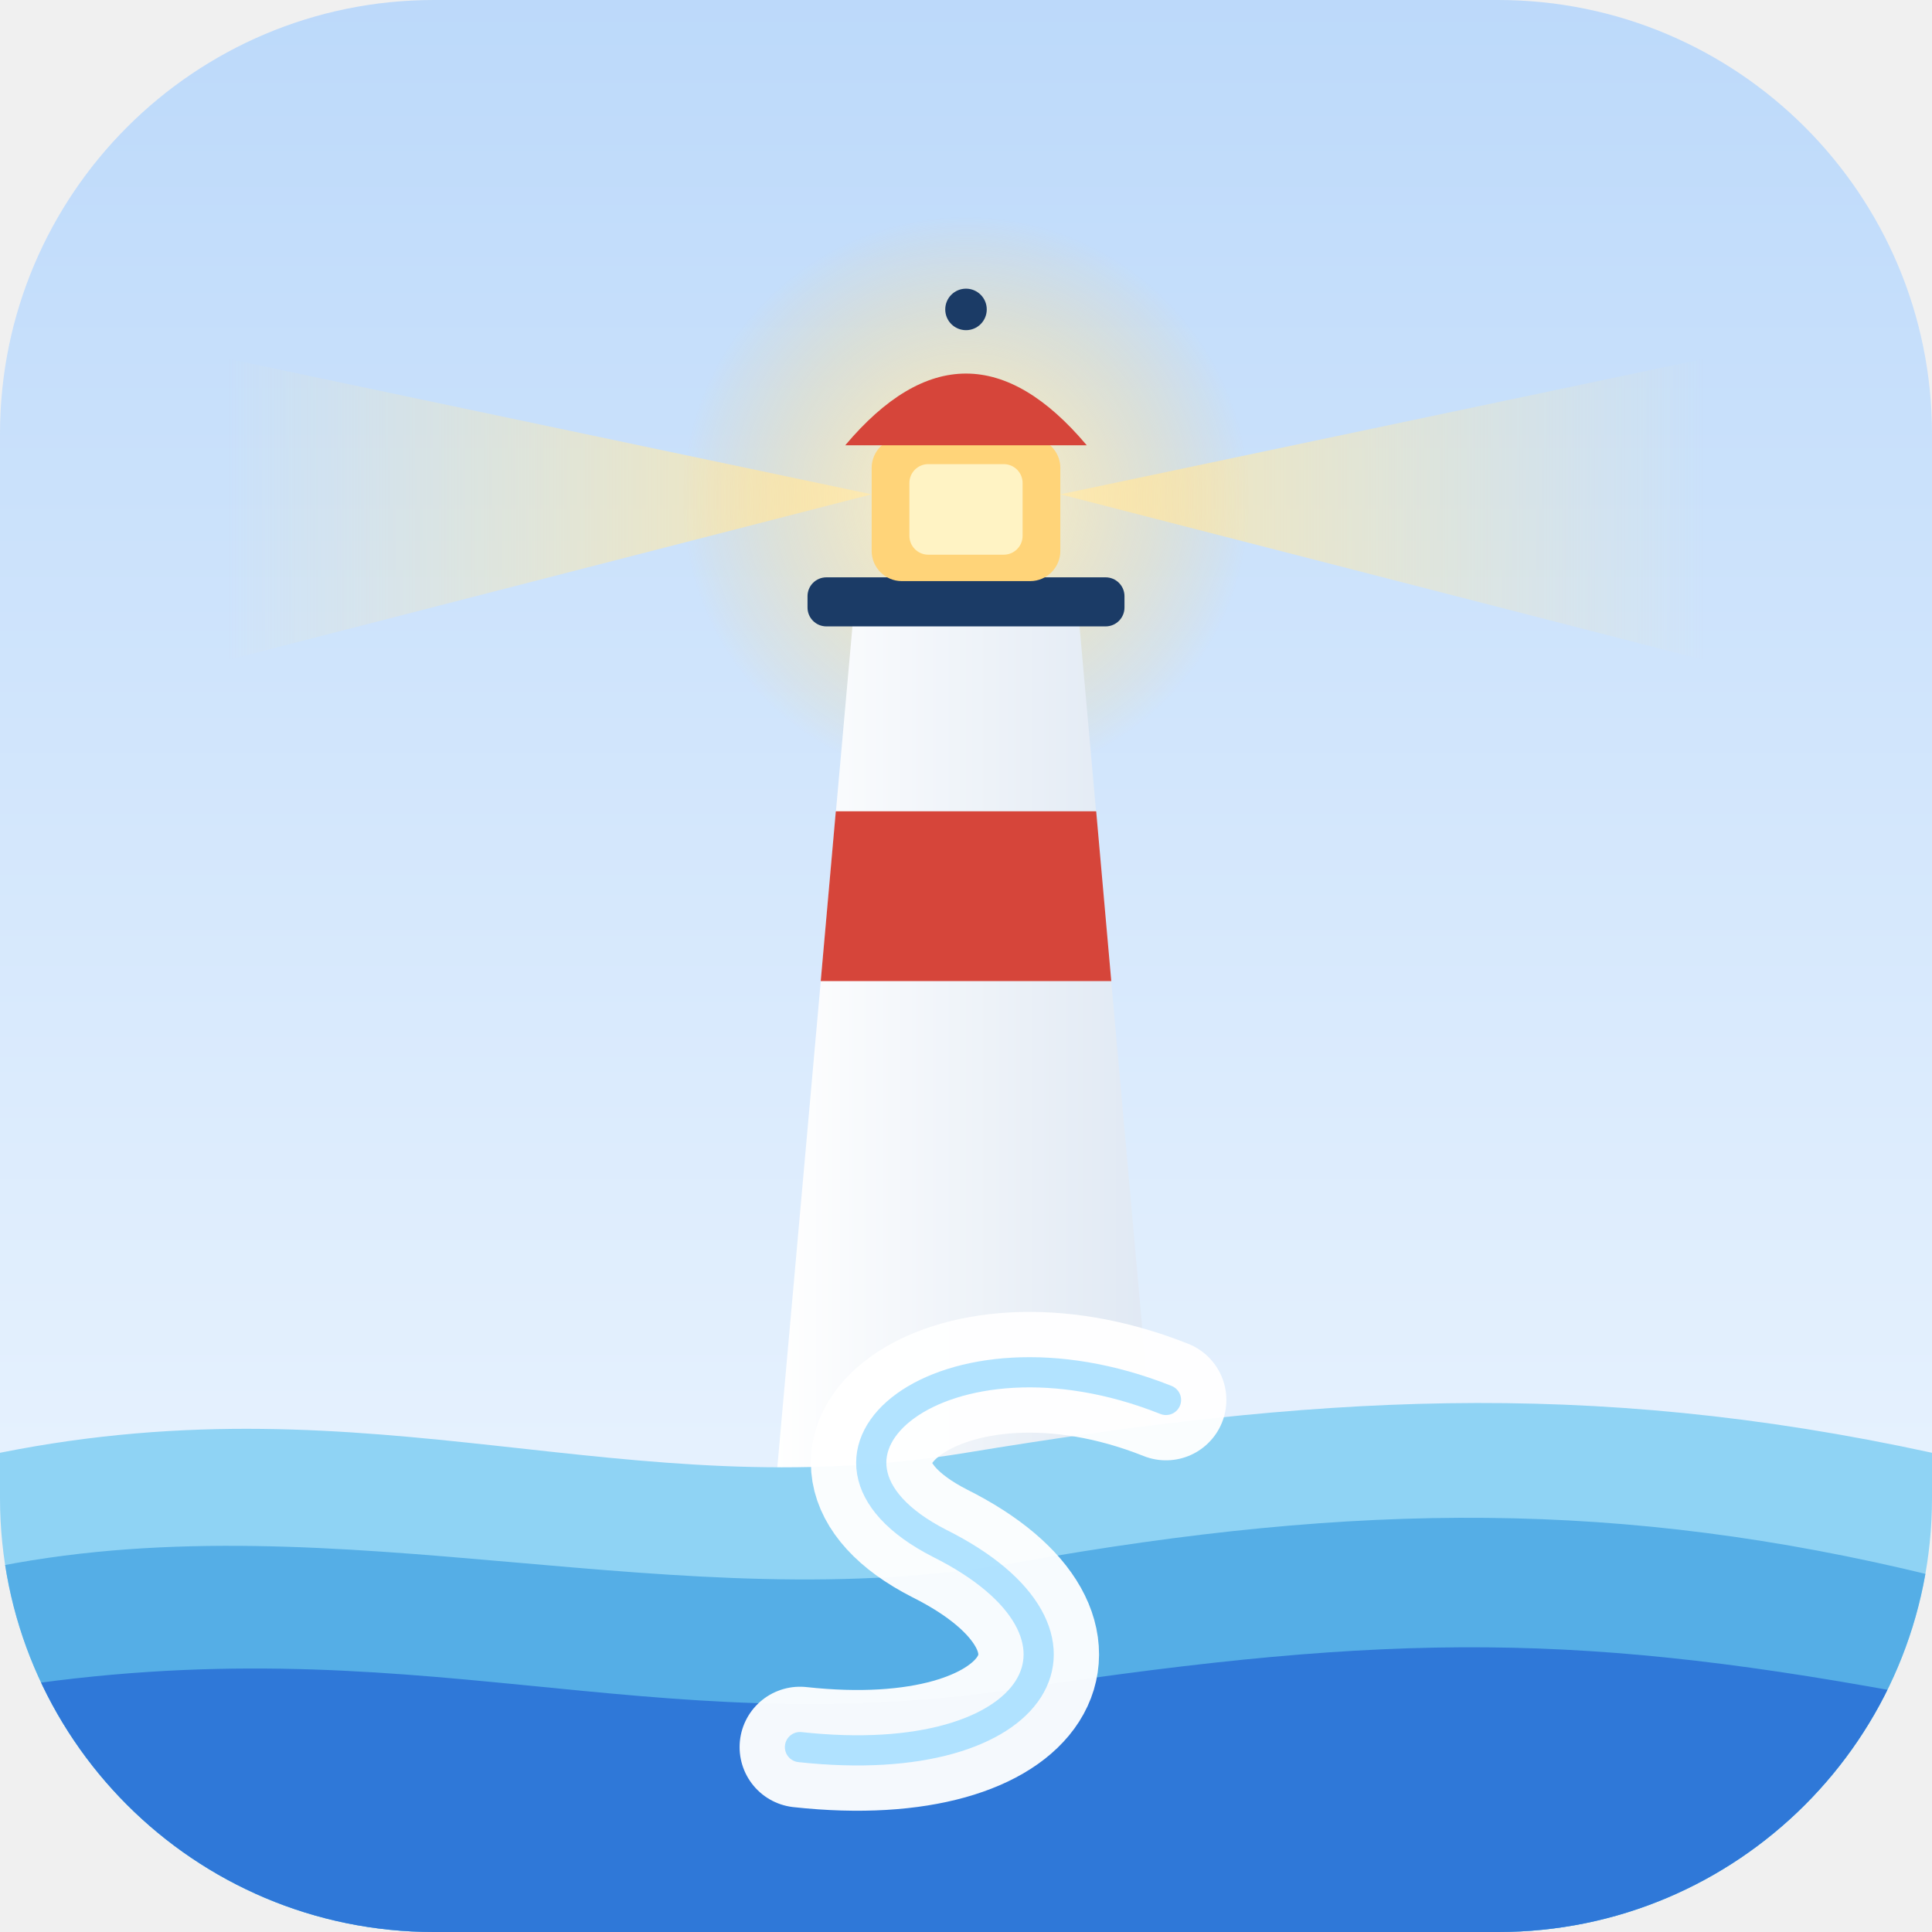
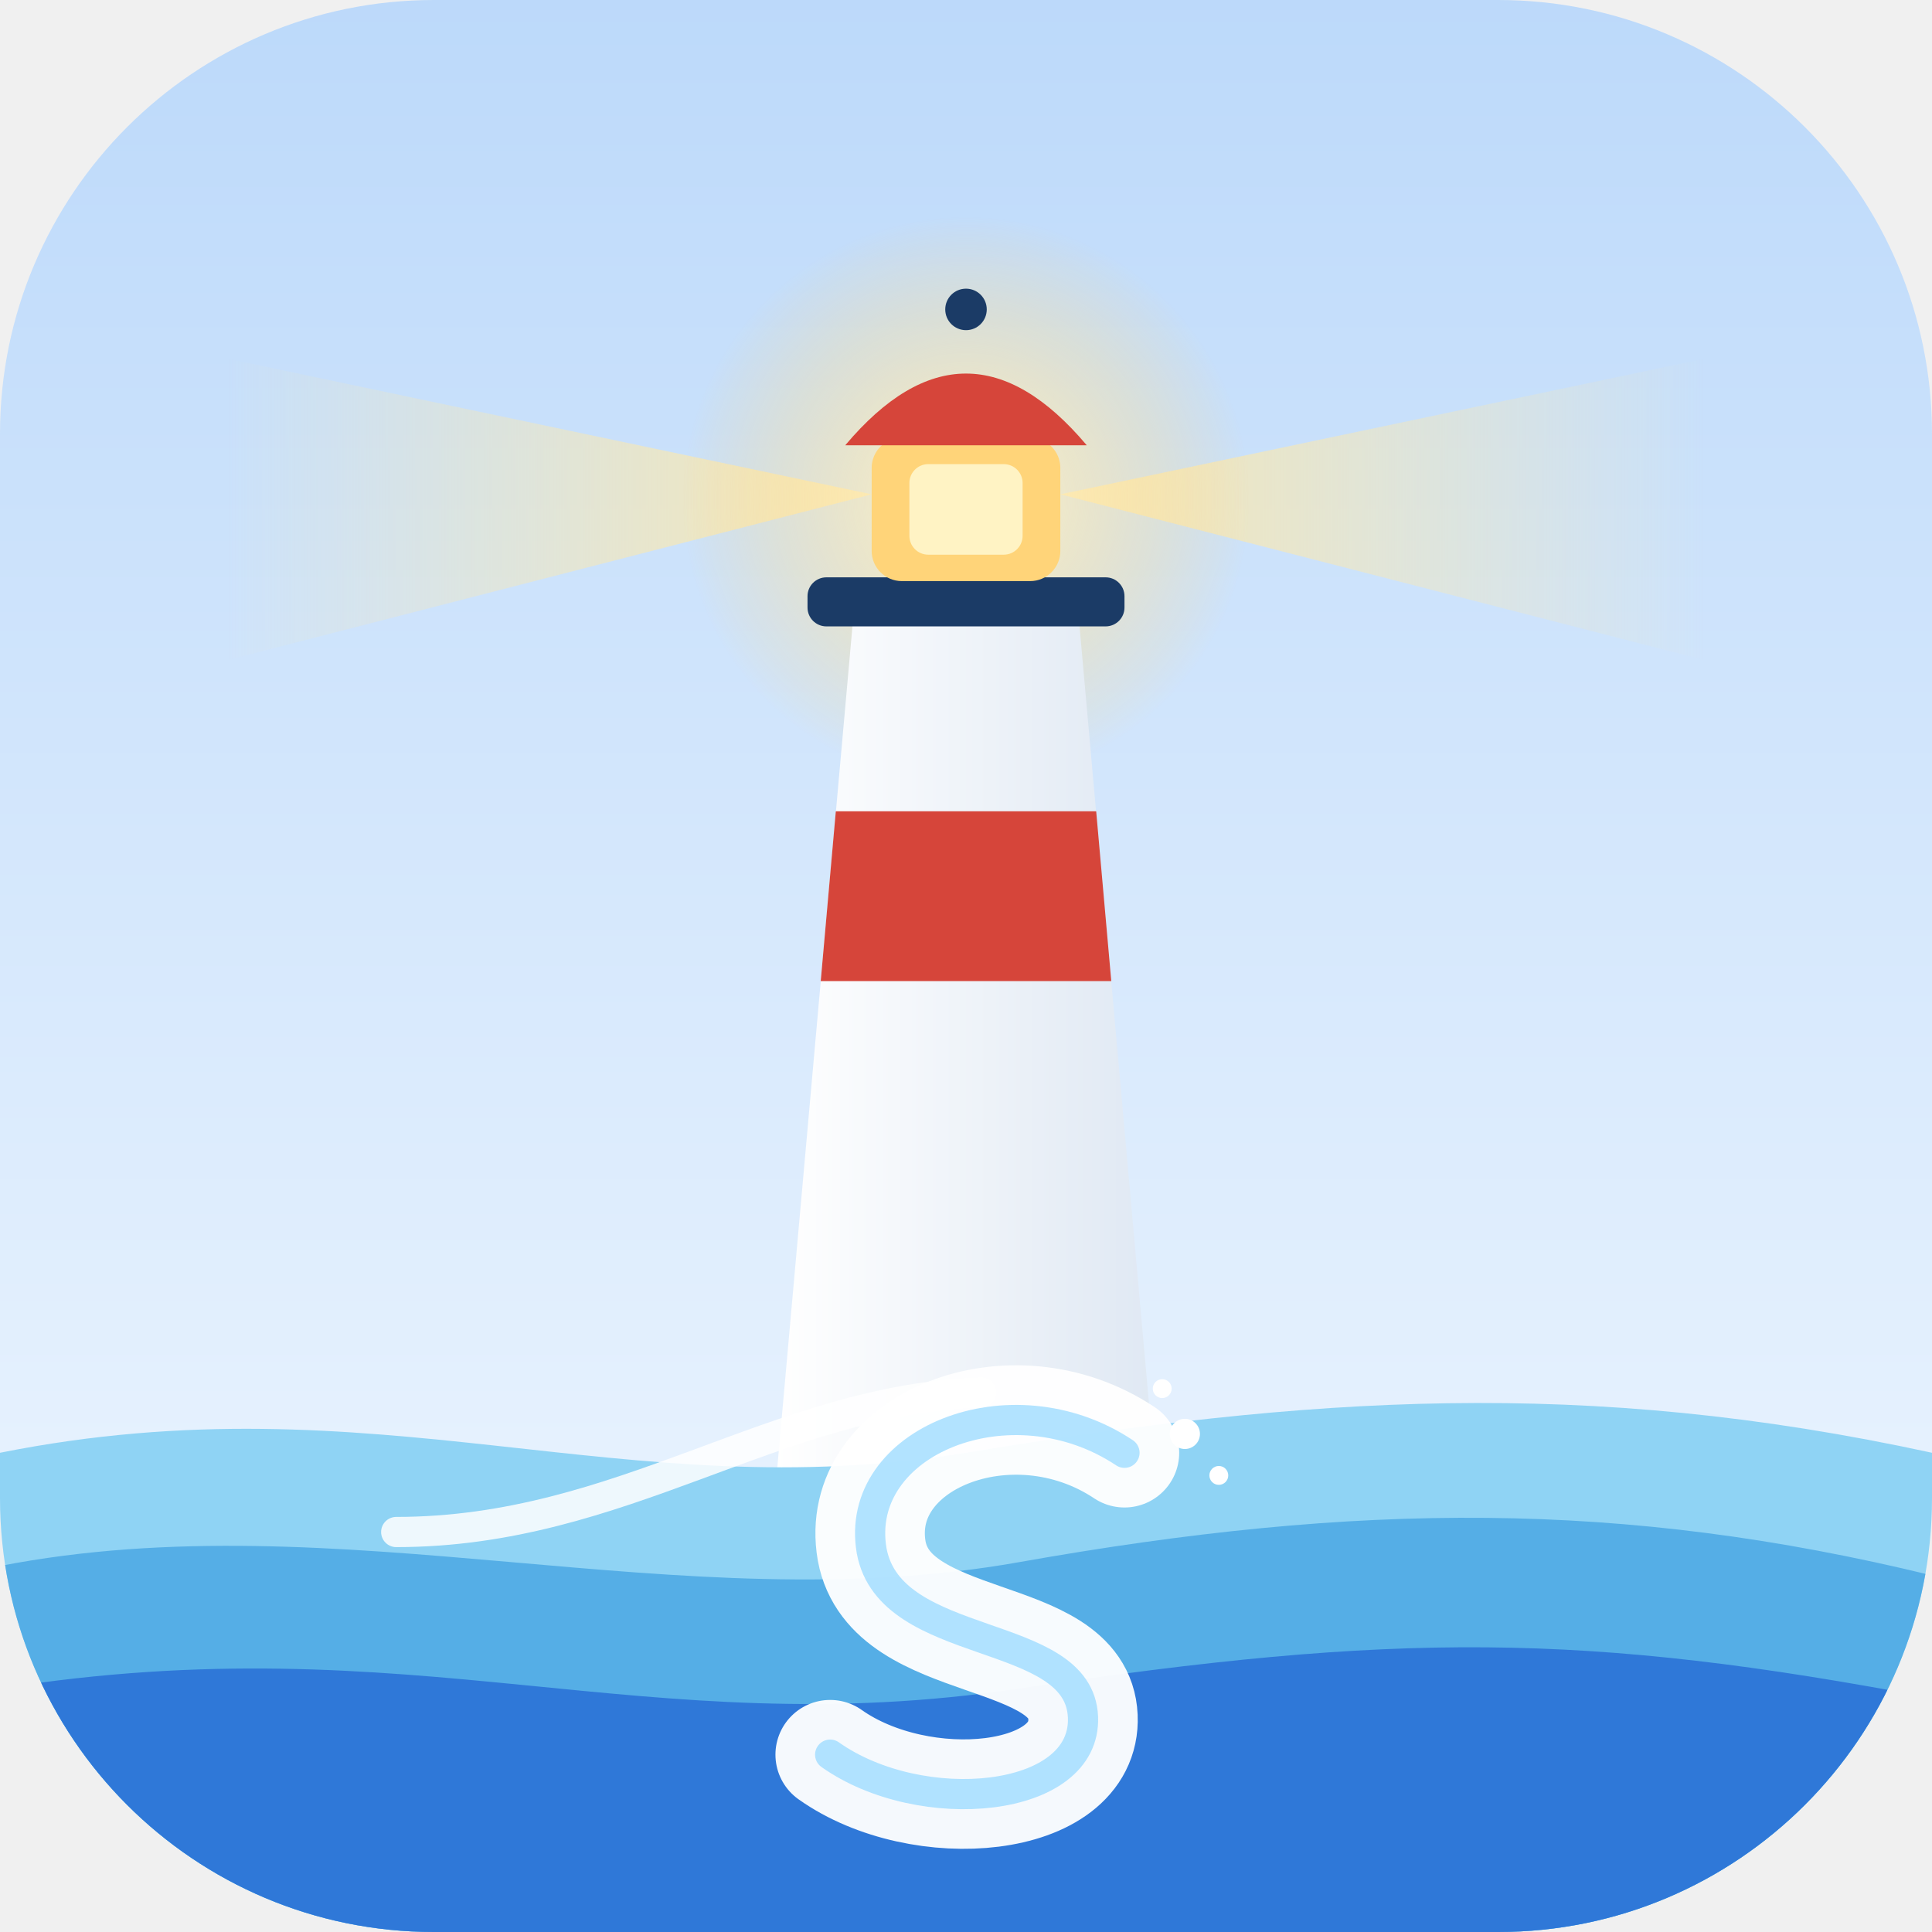
<svg xmlns="http://www.w3.org/2000/svg" viewBox="0 0 1024 1024" width="1024" height="1024">
  <defs>
    <clipPath id="q">
      <rect width="1024" height="1024" rx="230" />
    </clipPath>
    <linearGradient id="fascio" x1="0" x2="1">
      <stop offset="0" stop-color="#ffe9a8" stop-opacity="0" />
      <stop offset="1" stop-color="#ffe9a8" stop-opacity="0.85" />
    </linearGradient>
    <linearGradient id="fascio2" x1="1" x2="0">
      <stop offset="0" stop-color="#ffe9a8" stop-opacity="0" />
      <stop offset="1" stop-color="#ffe9a8" stop-opacity="0.85" />
    </linearGradient>
    <linearGradient id="t" x1="0" x2="1">
      <stop offset="0" stop-color="#ffffff" />
      <stop offset="1" stop-color="#dfe8f3" />
    </linearGradient>
    <radialGradient id="luce">
      <stop offset="0" stop-color="#fff6cf" />
      <stop offset="1" stop-color="#ffd479" stop-opacity="0" />
    </radialGradient>
    <linearGradient id="c" x1="0" y1="0" x2="0" y2="1">
      <stop offset="0" stop-color="#bcd9fa" />
      <stop offset="1" stop-color="#f3f9ff" />
    </linearGradient>
  </defs>
  <g clip-path="url(#q)">
    <rect width="1024" height="1024" fill="url(#c)" />
    <polygon points="462,262 120,190 120,350" fill="url(#fascio)" />
    <polygon points="562,262 904,190 904,350" fill="url(#fascio2)" />
    <circle cx="512" cy="265" r="150" fill="url(#luce)" />
    <polygon points="452,330 572,330 614,800 410,800" fill="url(#t)" />
    <polygon points="443,430 581,430 589,520 435,520" fill="#d6453a" />
    <polygon points="431,600 593,600 598,640 426,640" fill="#d6453a" opacity="0.0" />
    <rect x="428" y="306" width="168" height="26" rx="10" fill="#1b3b66" />
    <rect x="462" y="232" width="100" height="76" rx="16" fill="#ffd479" />
    <rect x="482" y="246" width="60" height="48" rx="10" fill="#fff3c4" />
    <path d="M448 236 Q512 160 576 236Z" fill="#d6453a" />
    <circle cx="512" cy="164" r="11" fill="#1b3b66" />
    <path d="M0 770 C 200 730 330 800 512 770 S 840 730 1024 770 V1024 H0Z" fill="#8fd3f4" />
    <path d="M0 830 C 180 795 360 860 540 828 S 860 795 1024 835 V1024 H0Z" fill="#55aee6" />
    <path d="M0 895 C 220 860 340 925 540 895 S 840 865 1024 900 V1024 H0Z" fill="#2f78d8" />
-     <path d="M618 742 C 500 695 408 772 498 818 C 594 866 552 940 424 926" fill="none" stroke="#ffffff" stroke-width="64" stroke-linecap="round" opacity="0.95" />
-     <path d="M618 742 C 500 695 408 772 498 818 C 594 866 552 940 424 926" fill="none" stroke="#9fdcff" stroke-width="16" stroke-linecap="round" opacity="0.8" />
+     <path d="M596 770 C 536 730 452 764 462 822 C 472 876 572 862 574 910 C 576 956 488 964 440 930" fill="none" stroke="#ffffff" stroke-width="58" stroke-linecap="round" opacity="0.95" />
+     <path d="M596 770 C 536 730 452 764 462 822 C 472 876 572 862 574 910 C 576 956 488 964 440 930" fill="none" stroke="#9fdcff" stroke-width="16" stroke-linecap="round" opacity="0.8" />
+     <path d="M210 812 C 330 812 410 742 520 738" fill="none" stroke="#ffffff" stroke-width="16" stroke-linecap="round" opacity="0.85" />
+     <circle cx="628" cy="760" r="8" fill="#ffffff" />
+     <circle cx="646" cy="782" r="5" fill="#ffffff" />
+     <circle cx="616" cy="736" r="5" fill="#ffffff" />
  </g>
</svg>
